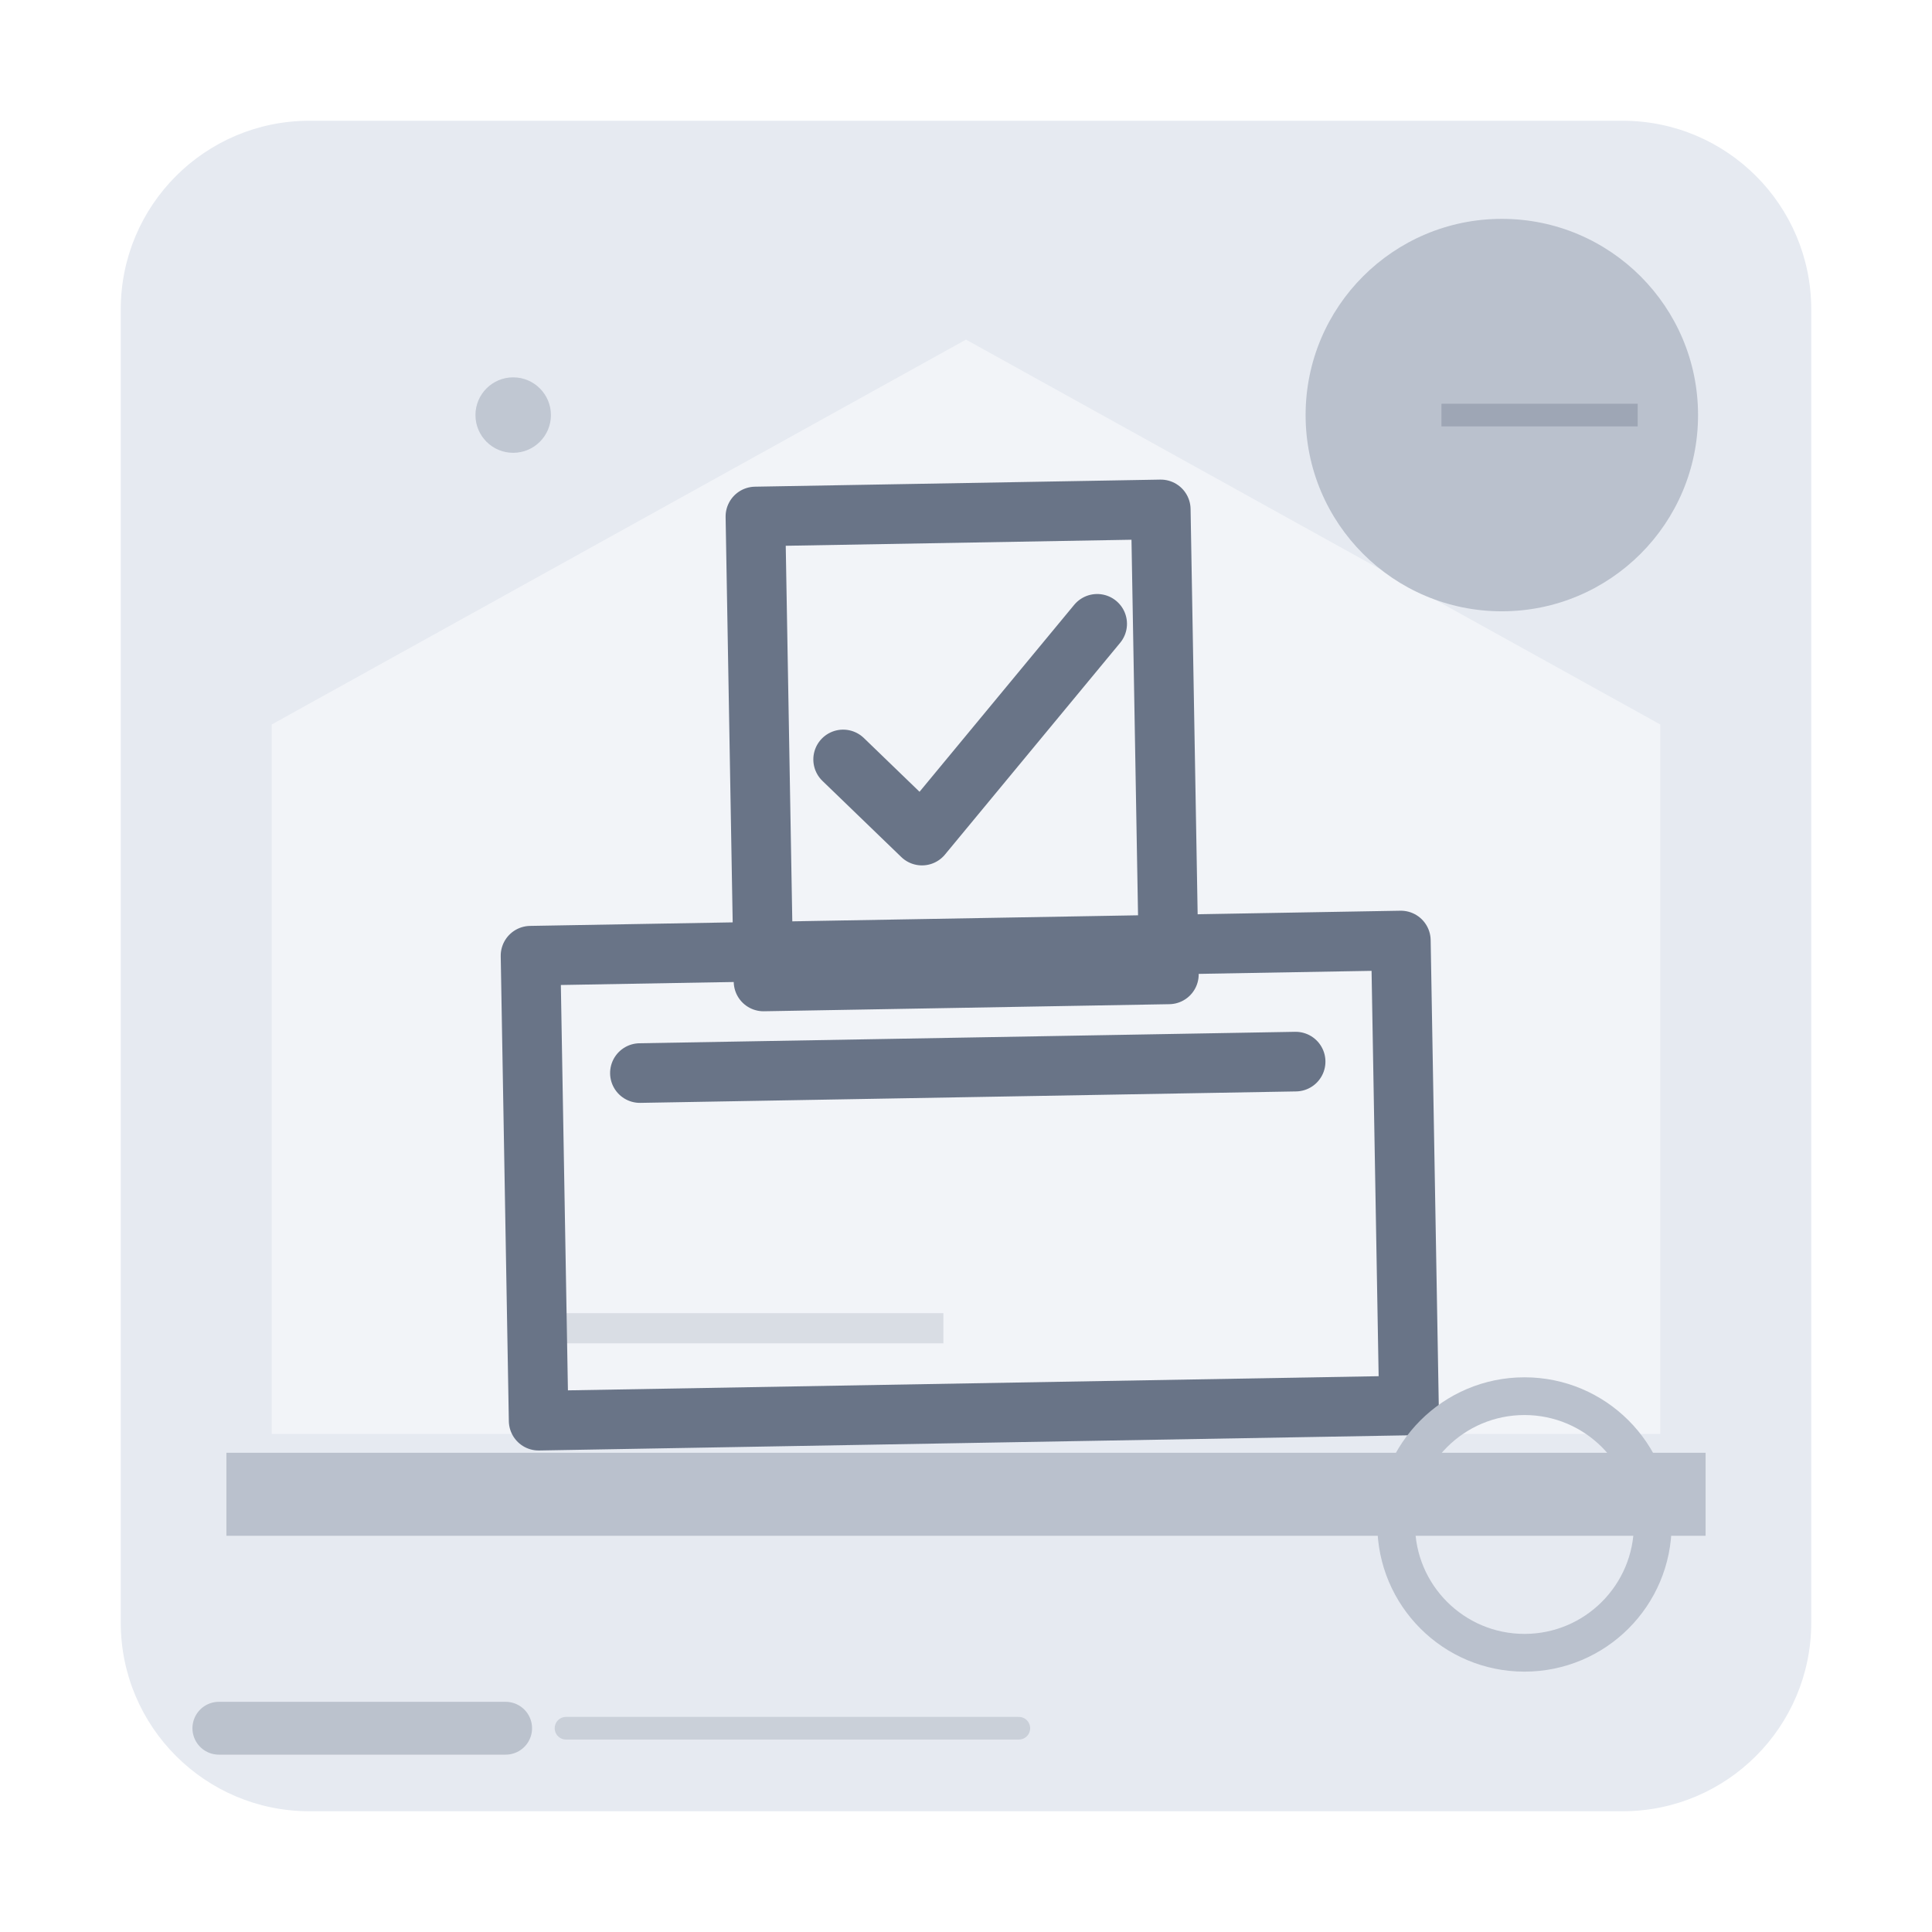
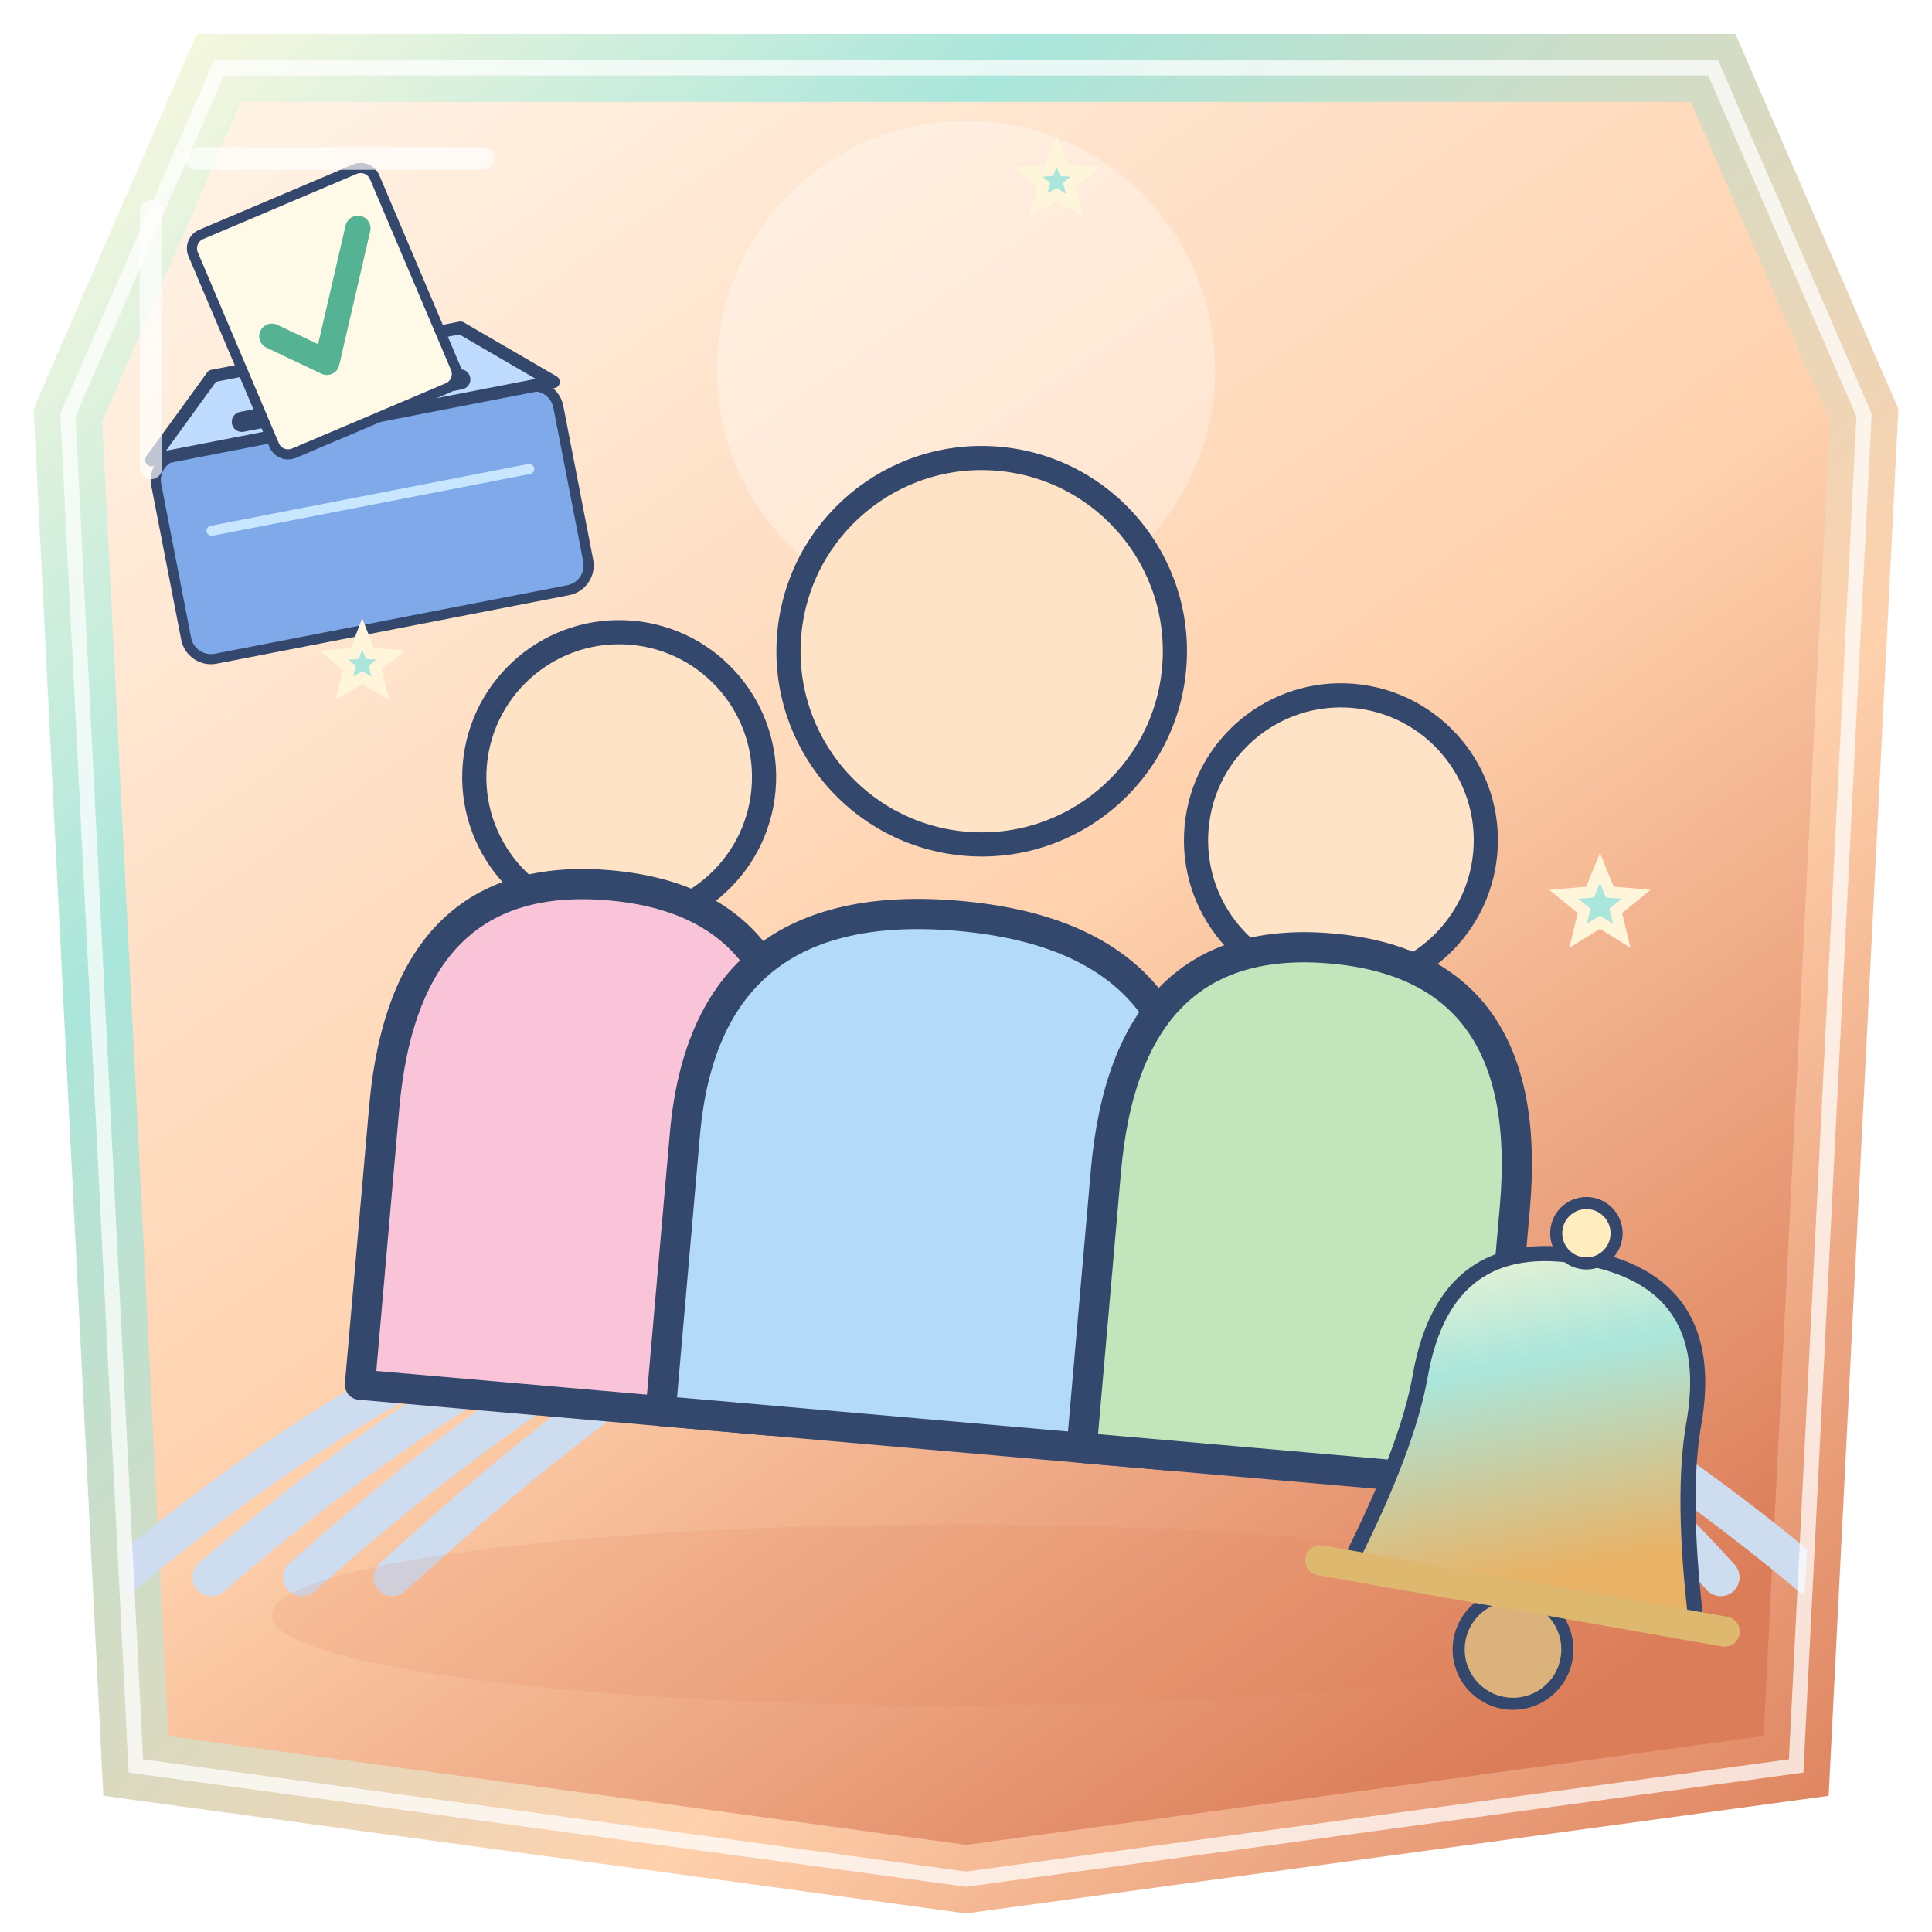
- <svg xmlns="http://www.w3.org/2000/svg" width="256" height="256" viewBox="0 0 256 256">
-   <rect x="16" y="16" width="224" height="224" rx="25" fill="#E6EAF1" />
-   <path d="M36 190V96l92-51 92 51v94Z" fill="#F2F4F8" />
-   <path d="M30 198h196" stroke="#BAC1CD" stroke-width="11" />
-   <circle cx="199" cy="55" r="26" fill="#BAC1CD" />
-   <circle cx="68" cy="55" r="5" fill="#BAC1CD" opacity=".85" />
-   <path d="M191 55h26" stroke="#677286" stroke-width="3" opacity=".34" />
-   <path d="M68 176h57" stroke="#BAC1CD" stroke-width="4" opacity=".45" />
-   <g transform="translate(26.88 26.88) scale(0.790) rotate(-1 128 128)" fill="none" stroke="#697487" stroke-width="10" stroke-linecap="round" stroke-linejoin="round">
-     <path d="M55 125h146v78H55Z" />
-     <path d="M73 145h110M94 52h68v78H94Z" />
-     <path d="m108 93 13 13 30-35" />
+ <svg xmlns="http://www.w3.org/2000/svg" width="512" height="512" viewBox="0 0 256 256">
+   <defs>
+     <linearGradient id="sky" x2=".7" y2="1">
+       <stop stop-color="#fff7ed" />
+       <stop offset=".58" stop-color="#ffd1ad" />
+       <stop offset="1" stop-color="#dc7d59" />
+     </linearGradient>
+     <linearGradient id="gold" x2=".4" y2="1">
+       <stop stop-color="#fff6d2" />
+       <stop offset=".42" stop-color="#aae6db" />
+       <stop offset="1" stop-color="#e8b367" />
+     </linearGradient>
+     <linearGradient id="rim" x2="1" y2="1">
+       <stop stop-color="#fff9df" />
+       <stop offset=".26" stop-color="#aae6db" />
+       <stop offset=".66" stop-color="#ffd1ad" />
+       <stop offset="1" stop-color="#dc7d59" />
+     </linearGradient>
+     <clipPath id="clip">
+       <path d="M29 9h198l20 46-9 179-110 15-110-15L9 55Z" />
+     </clipPath>
+   </defs>
+   <path d="M29 9h198l20 46-9 179-110 15-110-15L9 55Z" fill="url(#sky)" stroke="url(#rim)" stroke-width="9" />
+   <g clip-path="url(#clip)">
+     <path d="M16 209q112 -94 224 0" fill="none" stroke="#cedcf0" stroke-width="5" stroke-linecap="round" stroke-linejoin="round" />
+     <path d="M28 209q112 -97 200 0" fill="none" stroke="#cedcf0" stroke-width="5" stroke-linecap="round" stroke-linejoin="round" />
+     <path d="M40 209q112 -100 176 0" fill="none" stroke="#cedcf0" stroke-width="5" stroke-linecap="round" stroke-linejoin="round" />
+     <path d="M52 209q112 -103 152 0" fill="none" stroke="#cedcf0" stroke-width="5" stroke-linecap="round" stroke-linejoin="round" />
+     <circle cx="128" cy="49" r="33" fill="#ffffff50" stroke="none" stroke-width="2" />
+     <ellipse cx="126" cy="214" rx="90" ry="12" fill="#dc7d59" opacity=".15" />
+     <g transform="translate(45 46) rotate(5 80.0 80.0) scale(1.6)">
+       <circle cx="22" cy="38" r="12" fill="#ffe3c6" stroke="#34476c" stroke-width="2" />
+       <path d="M5 90v-23q0-20 17-20t17 20v23Z" fill="#fac4d8" stroke="#34476c" stroke-width="2.5" stroke-linecap="round" stroke-linejoin="round" />
+       <circle cx="51" cy="25" r="16" fill="#ffe3c6" stroke="#34476c" stroke-width="2" />
+       <path d="M30 90v-23q0-20 21-20t21 20v23Z" fill="#b4dafa" stroke="#34476c" stroke-width="2.5" stroke-linecap="round" stroke-linejoin="round" />
+       <circle cx="82" cy="38" r="12" fill="#ffe3c6" stroke="#34476c" stroke-width="2" />
+       <path d="M65 90v-23q0-20 17-20t17 20v23Z" fill="#c3e5bc" stroke="#34476c" stroke-width="2.5" stroke-linecap="round" stroke-linejoin="round" />
+     </g>
+     <g transform="translate(13 23) rotate(-11 33.5 33.5) scale(0.67)">
+       <rect x="10" y="49" width="81" height="41" rx="5" fill="#80a9e9" stroke="#34476c" stroke-width="2" />
+       <path d="M10 49 25 35h50l16 14Z" fill="#bfdbff" stroke="#34476c" stroke-width="2.5" stroke-linecap="round" stroke-linejoin="round" />
+       <path d="M29 45h44" fill="none" stroke="#34476c" stroke-width="4" stroke-linecap="round" stroke-linejoin="round" />
+       <g transform="rotate(-12 50 28)">
+         <rect x="30" y="3" width="39" height="47" rx="3" fill="#fff9e8" stroke="#34476c" stroke-width="2" />
+         <path d="m38 27 8 9 16-22" fill="none" stroke="#55b394" stroke-width="5" stroke-linecap="round" stroke-linejoin="round" />
+       </g>
+       <path d="M19 65h64" fill="none" stroke="#c8e7ff" stroke-width="2" stroke-linecap="round" stroke-linejoin="round" />
+     </g>
+     <g transform="translate(164 154) rotate(10 40.0 40.0) scale(0.8)">
+       <path d="M22 71q6-20 6-32 0-24 23-24t23 24q0 12 6 32Z" fill="url(#gold)" stroke="#34476c" stroke-width="2.5" stroke-linecap="round" stroke-linejoin="round" />
+       <circle cx="51" cy="81" r="9" fill="#dbb27c" stroke="#34476c" stroke-width="2" />
+       <path d="M17 72h68" fill="none" stroke="#dfb870" stroke-width="5" stroke-linecap="round" stroke-linejoin="round" />
+       <circle cx="51" cy="11" r="5" fill="#ffedbf" stroke="#34476c" stroke-width="2" />
+     </g>
+     <polygon points="48.0,84.0 49.0,86.6 51.8,86.8 49.7,88.5 50.4,91.2 48.0,89.8 45.6,91.2 46.3,88.5 44.2,86.8 47.0,86.6" fill="#aae6db" stroke="#fff5db" stroke-width="1.5" />
+     <polygon points="212.0,115.0 213.3,118.2 216.8,118.5 214.1,120.7 214.9,124.0 212.0,122.2 209.1,124.0 209.9,120.7 207.2,118.5 210.7,118.2" fill="#aae6db" stroke="#fff5db" stroke-width="1.5" />
+     <polygon points="140.0,20.0 141.0,22.6 143.8,22.8 141.7,24.5 142.4,27.2 140.0,25.8 137.6,27.2 138.3,24.5 136.2,22.8 139.0,22.6" fill="#aae6db" stroke="#fff5db" stroke-width="1.5" />
  </g>
-   <circle cx="202" cy="202" r="17" fill="none" stroke="#BAC1CD" stroke-width="5" />
-   <path d="M29 229h38" stroke="#BBC2CD" stroke-width="7" stroke-linecap="round" />
-   <path d="M75 229h60" stroke="#677286" stroke-width="3" opacity=".22" stroke-linecap="round" />
+   <path d="M29 9h198l20 46-9 179-110 15-110-15L9 55Z" fill="none" stroke="#ffffffbb" stroke-width="2" />
+   <path d="M26 21h38M20 28v34" fill="none" stroke="#ffffffb0" stroke-width="3" stroke-linecap="round" />
</svg>
